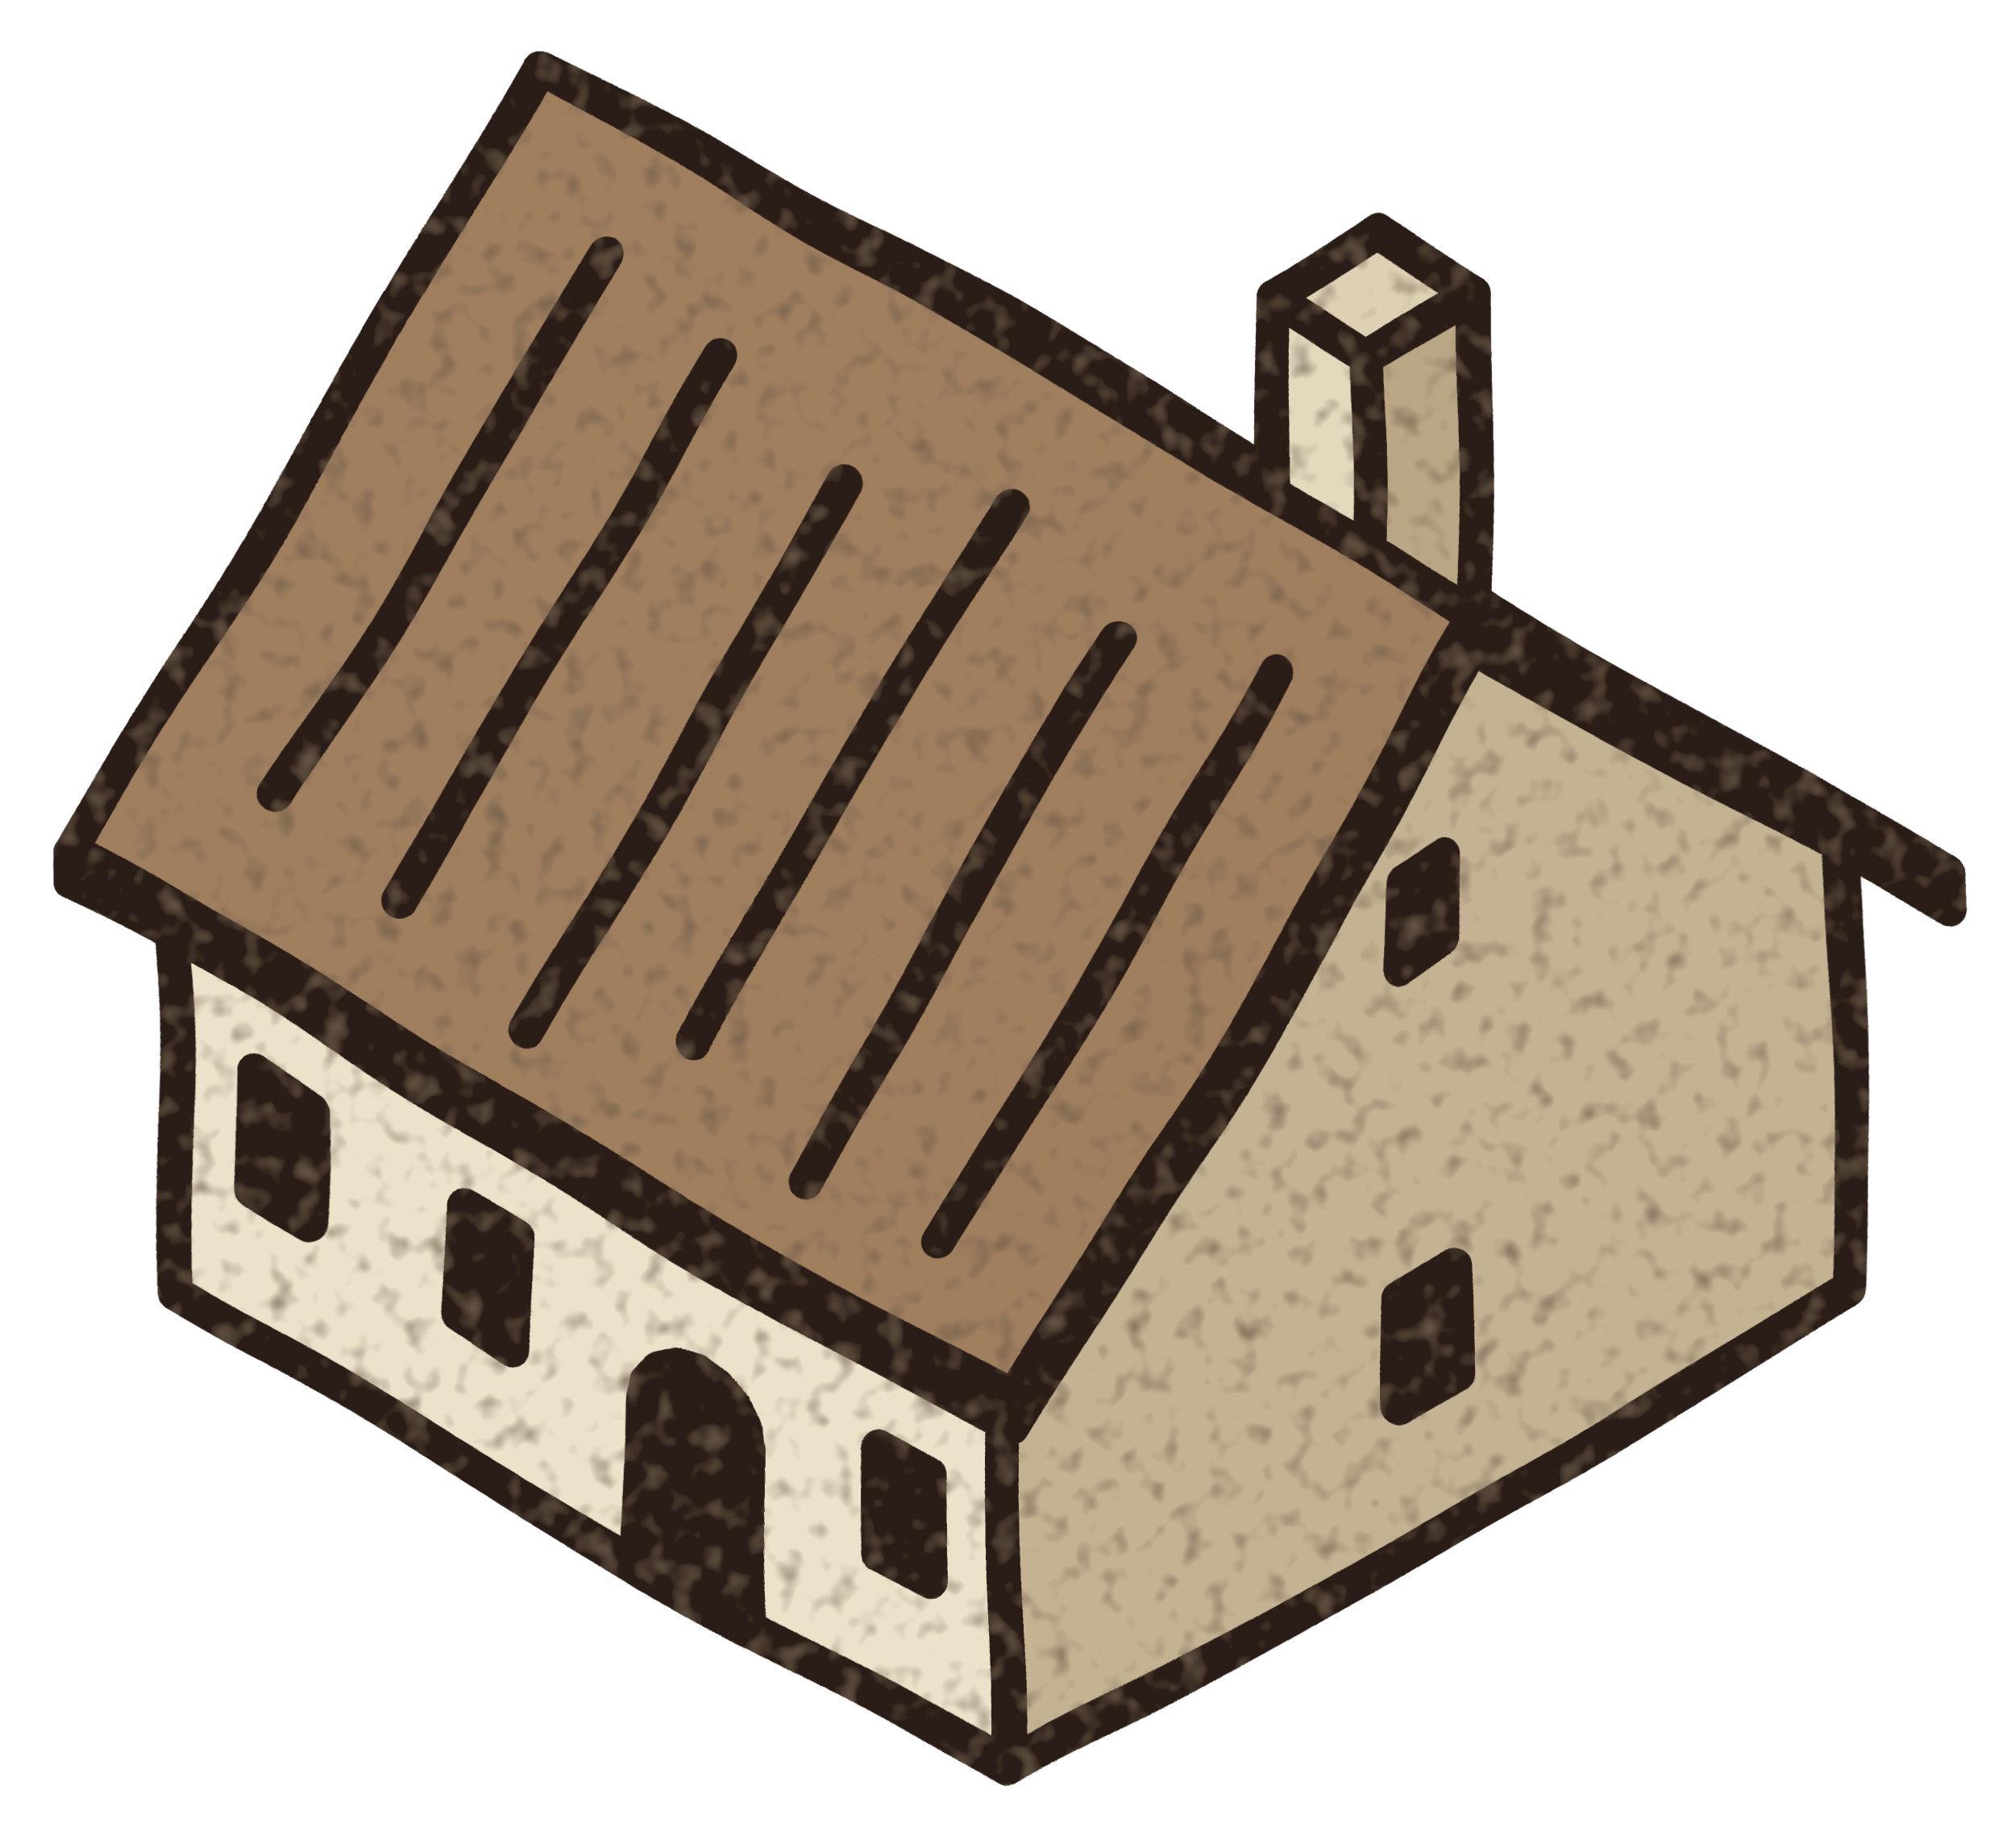
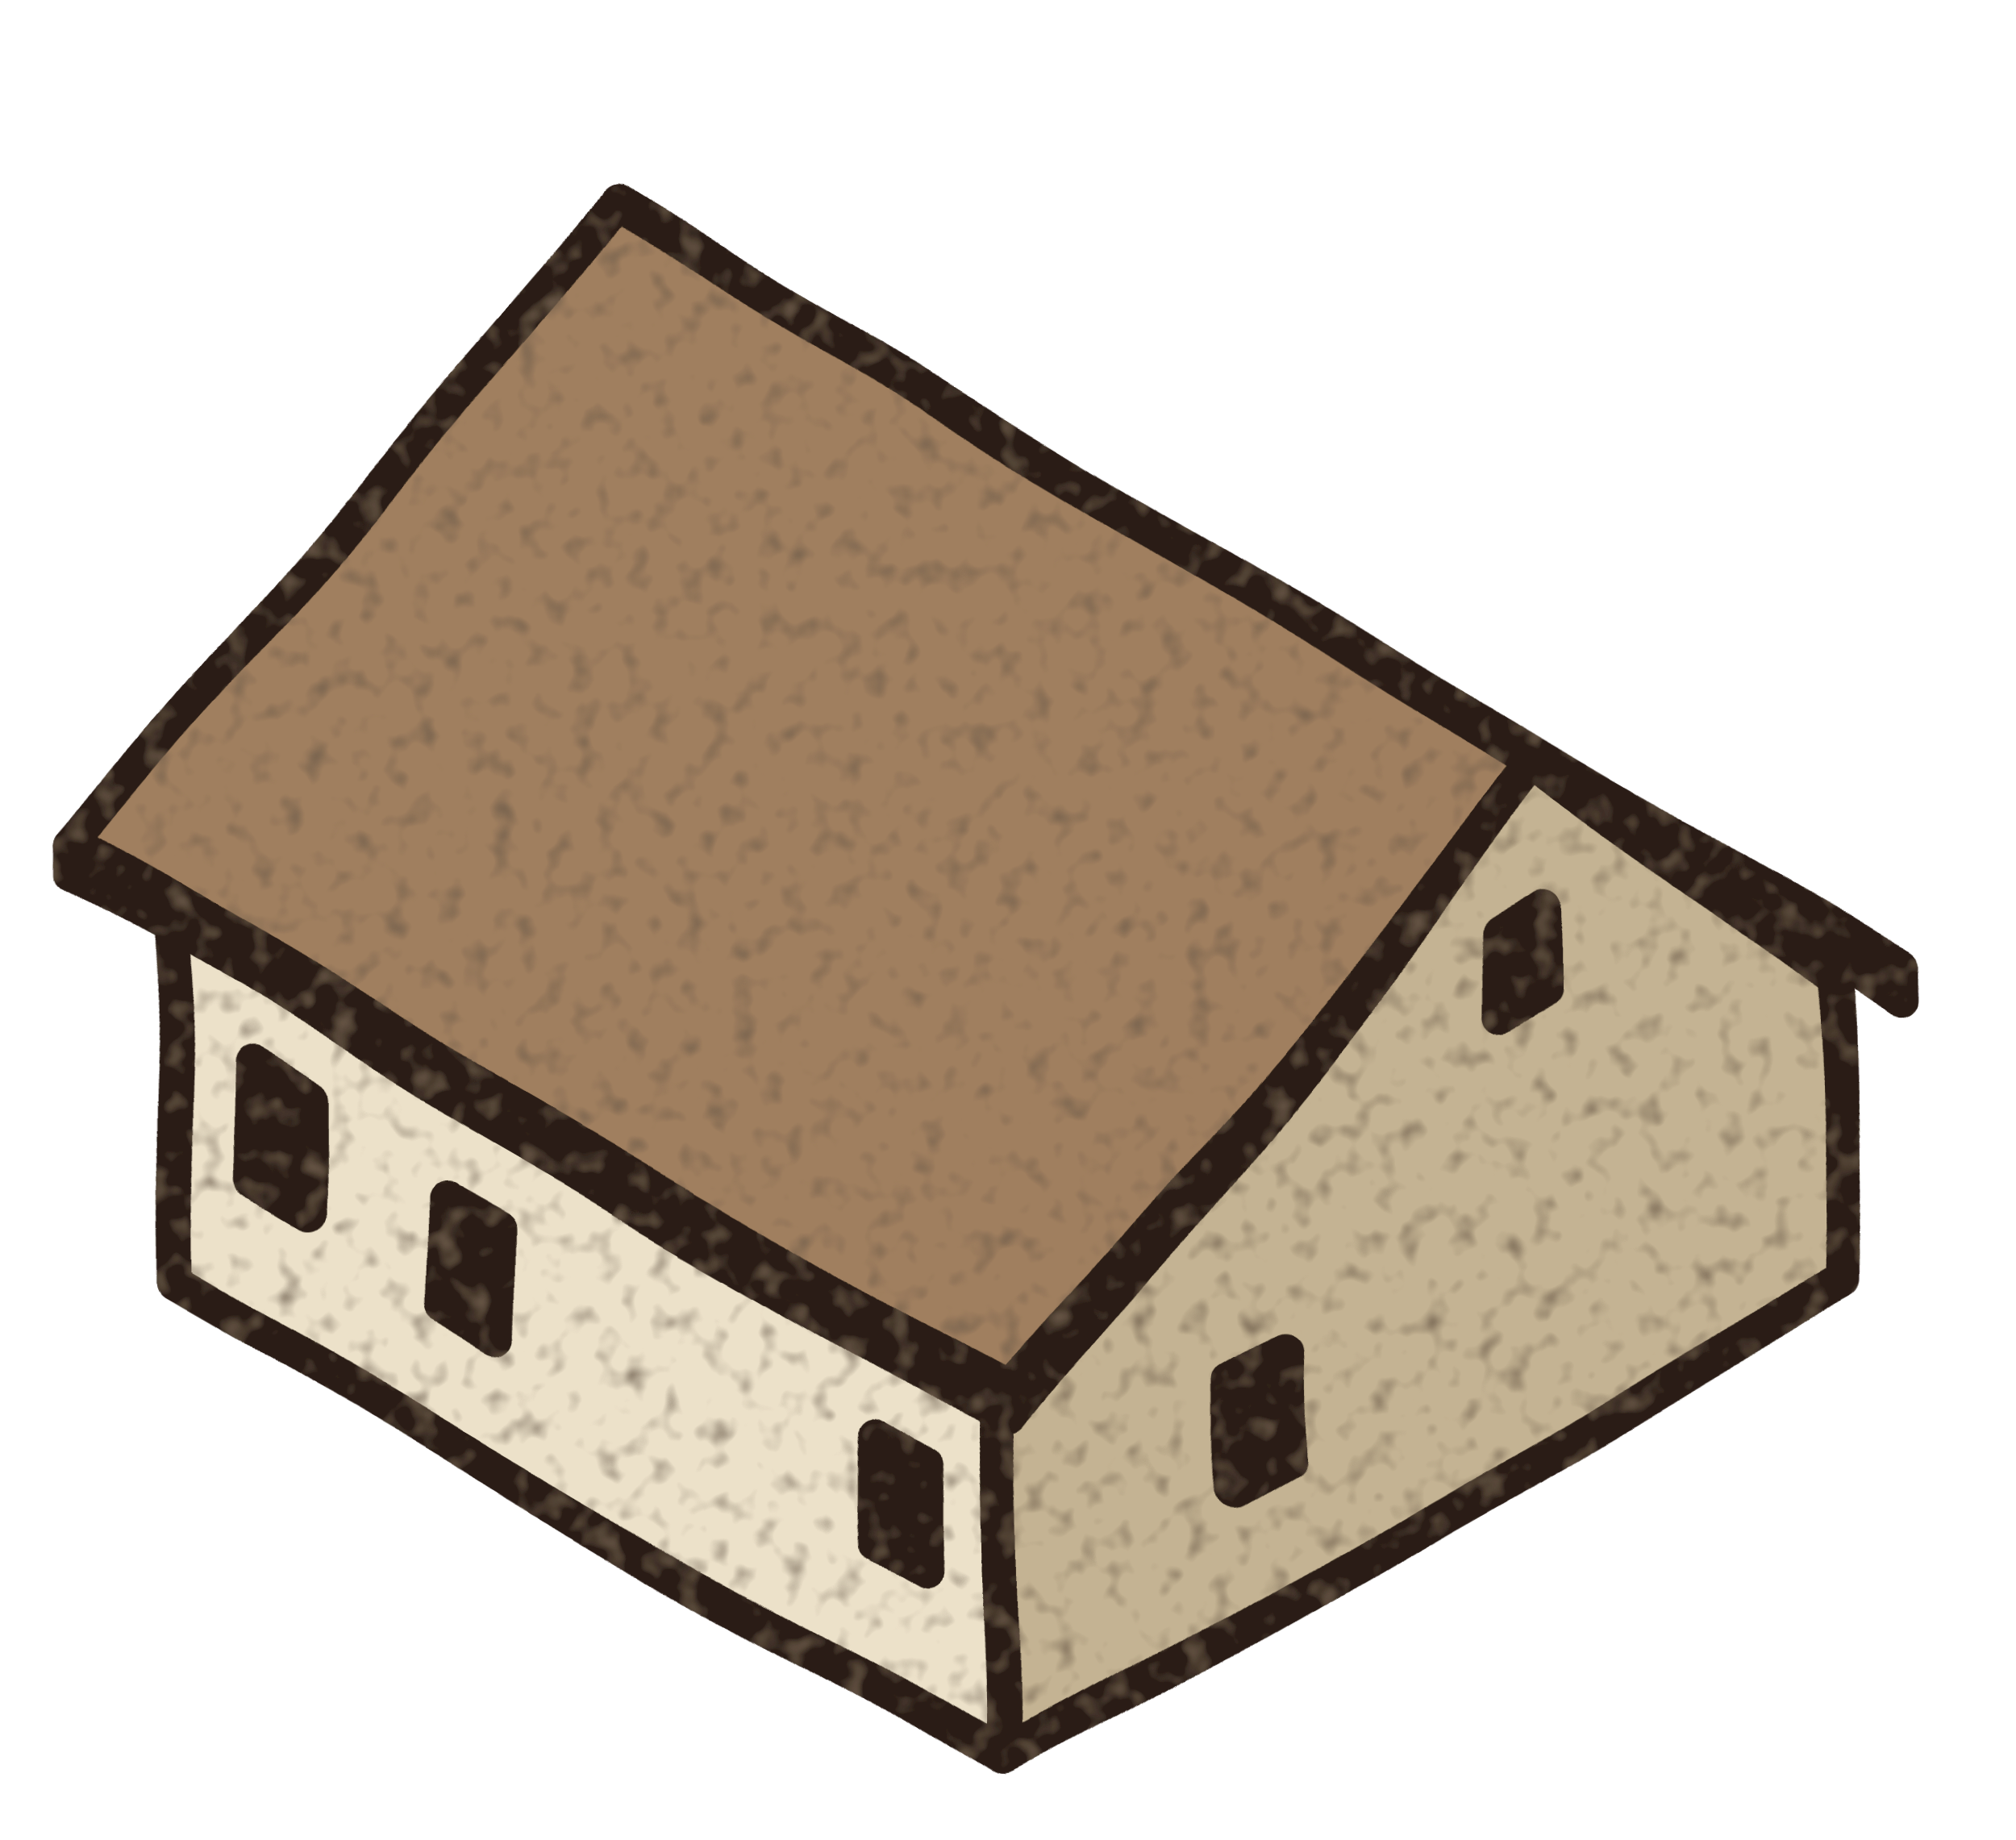
- <svg xmlns="http://www.w3.org/2000/svg" width="187.79" height="172.2" viewBox="0 0 62.6 57.4" data-footprint="3 3" data-origin="31.3 25.2" fill="none" stroke="#2a1e16" stroke-width="1.1" stroke-linecap="round" stroke-linejoin="round">
+ <svg xmlns="http://www.w3.org/2000/svg" width="188.67" height="172.2" viewBox="-0.29 0 62.89 57.4" data-footprint="3 3" data-origin="31.3 25.2" fill="none" stroke="#2a1e16" stroke-width="1.1" stroke-linecap="round" stroke-linejoin="round" data-edited="true" data-settlements="">
  <defs>
    <filter id="hand" x="-4%" y="-4%" width="108%" height="108%">
      <feTurbulence type="fractalNoise" baseFrequency="0.07" numOctaves="2" seed="4" result="warp" />
      <feDisplacementMap in="SourceGraphic" in2="warp" scale="1.3" xChannelSelector="R" yChannelSelector="G" result="wobble" />
      <feTurbulence type="fractalNoise" baseFrequency="1.2" numOctaves="2" seed="9" result="grain" />
      <feColorMatrix in="grain" type="matrix" values="0 0 0 0 0.16 0 0 0 0 0.11 0 0 0 0 0.07 2.2 0 0 0 -1.18" result="specks" />
      <feComposite in="specks" in2="wobble" operator="in" result="speckled" />
      <feMerge>
        <feMergeNode in="wobble" />
        <feMergeNode in="speckled" />
      </feMerge>
    </filter>
  </defs>
  <g class="part" filter="url(#hand)">
-     <path data-layer="back roof" class="roof-shade" fill="#7b5e45" d="M16.58 2.2L46.02 19.2L60.4 26.95L30.95 9.95Z" />
-     <path data-layer="chimney" fill="#b9a684" d="M46.02 27.5L42.56 29.5L42.56 11L46.02 9Z" />
-     <path data-layer="chimney" fill="#e4d8bd" d="M42.56 29.5L39.44 27.7L39.44 9.2L42.56 11Z" />
-     <path data-layer="chimney" fill="#ddd0b3" d="M42.9 7.2L46.02 9L42.56 11L39.44 9.2Z" />
-     <path data-layer="walls" fill="#ece1c9" d="M5.32 40.2L31.3 55.2L31.3 40.2L5.32 25.2Z" />
-     <path data-layer="walls" fill="#c4b393" d="M57.28 40.2L31.3 55.2L31.3 40.2L44.29 18.2L57.28 25.2Z" />
-     <path data-layer="windows" fill="#2a1e16" d="M7.7 37.08L9.43 38.08L9.43 34.68L7.7 33.68Z" />
-     <path data-layer="windows" fill="#2a1e16" d="M14.19 40.83L15.93 41.83L15.93 38.42L14.19 37.43Z" />
-     <path data-layer="windows" fill="#2a1e16" d="M27.18 48.33L28.92 49.33L28.92 45.93L27.18 44.93Z" />
-     <path data-layer="windows" fill="#2a1e16" d="M45.15 42.7L43.42 43.7L43.42 40.3L45.15 39.3Z" />
-     <path data-layer="windows" fill="#2a1e16" d="M44.98 29.11L43.6 29.91L43.6 27.51L44.98 26.71Z" />
-     <path data-layer="door" fill="#2a1e16" d="M20 48.68L20 43.28L20.12 42.65L20.45 42.27L20.96 42.17L21.56 42.38L22.15 42.86L22.66 43.54L23 44.32L23.11 45.08L23.11 50.48Z" />
-     <path data-layer="eaves" class="roof-shade" fill="#7b5e45" d="M46.02 19.2L60.4 26.95L60.4 27.95L46.02 20.2Z" />
-     <path data-layer="eaves" class="roof-shade" fill="#7b5e45" d="M46.02 19.2L31.64 43.55L31.64 44.55L46.02 20.2Z" />
-     <path data-layer="eaves" class="roof-shade" fill="#7b5e45" d="M2.2 26.55L31.64 43.55L31.64 44.55L2.2 27.55Z" />
-     <path data-layer="roof" class="roof-lit" fill="#a07f5f" d="M16.58 2.2L46.02 19.2L31.64 43.55L2.2 26.55Z" />
-     <path data-layer="roof lines" d="M18.71 8.01L8.78 24.83" />
-     <path data-layer="roof lines" d="M22.39 11.14L12.44 27.99" />
-     <path data-layer="roof lines" d="M26.3 15.02L16.34 31.89" />
-     <path data-layer="roof lines" d="M31.33 15.6L21.63 32.03" />
-     <path data-layer="roof lines" d="M34.7 19.9L25 36.33" />
-     <path data-layer="roof lines" d="M39.54 20.91L29.27 38.31" />
+     <path data-layer="back roof" transform="translate(-0.29 -0.14)" class="roof-shade" fill="#7b5e45" d="M19.14 6.64L48.16 24.06L59.08 30.09L30.57 13.56Z" />
+     <path data-layer="walls" transform="translate(-0.29 -0.14)" fill="#ece1c9" d="M5.32 40.2L31.3 55.2L31.24 43.95L5.32 25.2Z" />
+     <path data-layer="walls" transform="translate(-0.29 -0.14)" fill="#c4b393" d="M57.28 40.2L31.3 55.2L31.24 43.95L48.16 24.06L57.16 30.62Z" />
+     <path data-layer="windows" transform="translate(-0.29 -0.14)" fill="#2a1e16" d="M7.7 37.08L9.43 38.08L9.43 34.68L7.7 33.68Z" />
+     <path data-layer="windows" transform="translate(-0.29 -0.14)" fill="#2a1e16" d="M13.7 40.89L15.44 41.89L15.44 38.48L13.7 37.49Z" />
+     <path data-layer="windows" transform="translate(-0.29 -0.14)" fill="#2a1e16" d="M27.18 48.33L28.92 49.33L28.92 45.93L27.18 44.93Z" />
+     <path data-layer="windows" transform="translate(-0.29 -0.14)" fill="#2a1e16" d="M40.23 45.78L38.5 46.78L38.5 43.38L40.23 42.38Z" />
+     <path data-layer="windows" transform="translate(-0.29 -0.14)" fill="#2a1e16" d="M48.43 30.99L47.05 31.79L47.05 29.39L48.43 28.59Z" />
+     <path data-layer="eaves" transform="translate(-0.29 -0.14)" class="roof-shade" fill="#7b5e45" d="M48.16 24.06L59.08 30.09L59.08 31.09L48.16 24.06Z" />
+     <path data-layer="eaves" transform="translate(-0.29 -0.14)" class="roof-shade" fill="#7b5e45" d="M48.16 24.06L31.64 43.55L31.64 44.55L48.16 24.06Z" />
+     <path data-layer="eaves" transform="translate(-0.29 -0.14)" class="roof-shade" fill="#7b5e45" d="M2.2 26.55L31.64 43.55L31.64 44.55L2.2 27.55Z" />
+     <path data-layer="roof" transform="translate(-0.29 -0.14)" class="roof-lit" fill="#a07f5f" d="M19.14 6.64L48.16 24.06L31.64 43.55L2.2 26.55Z" />
  </g>
</svg>
